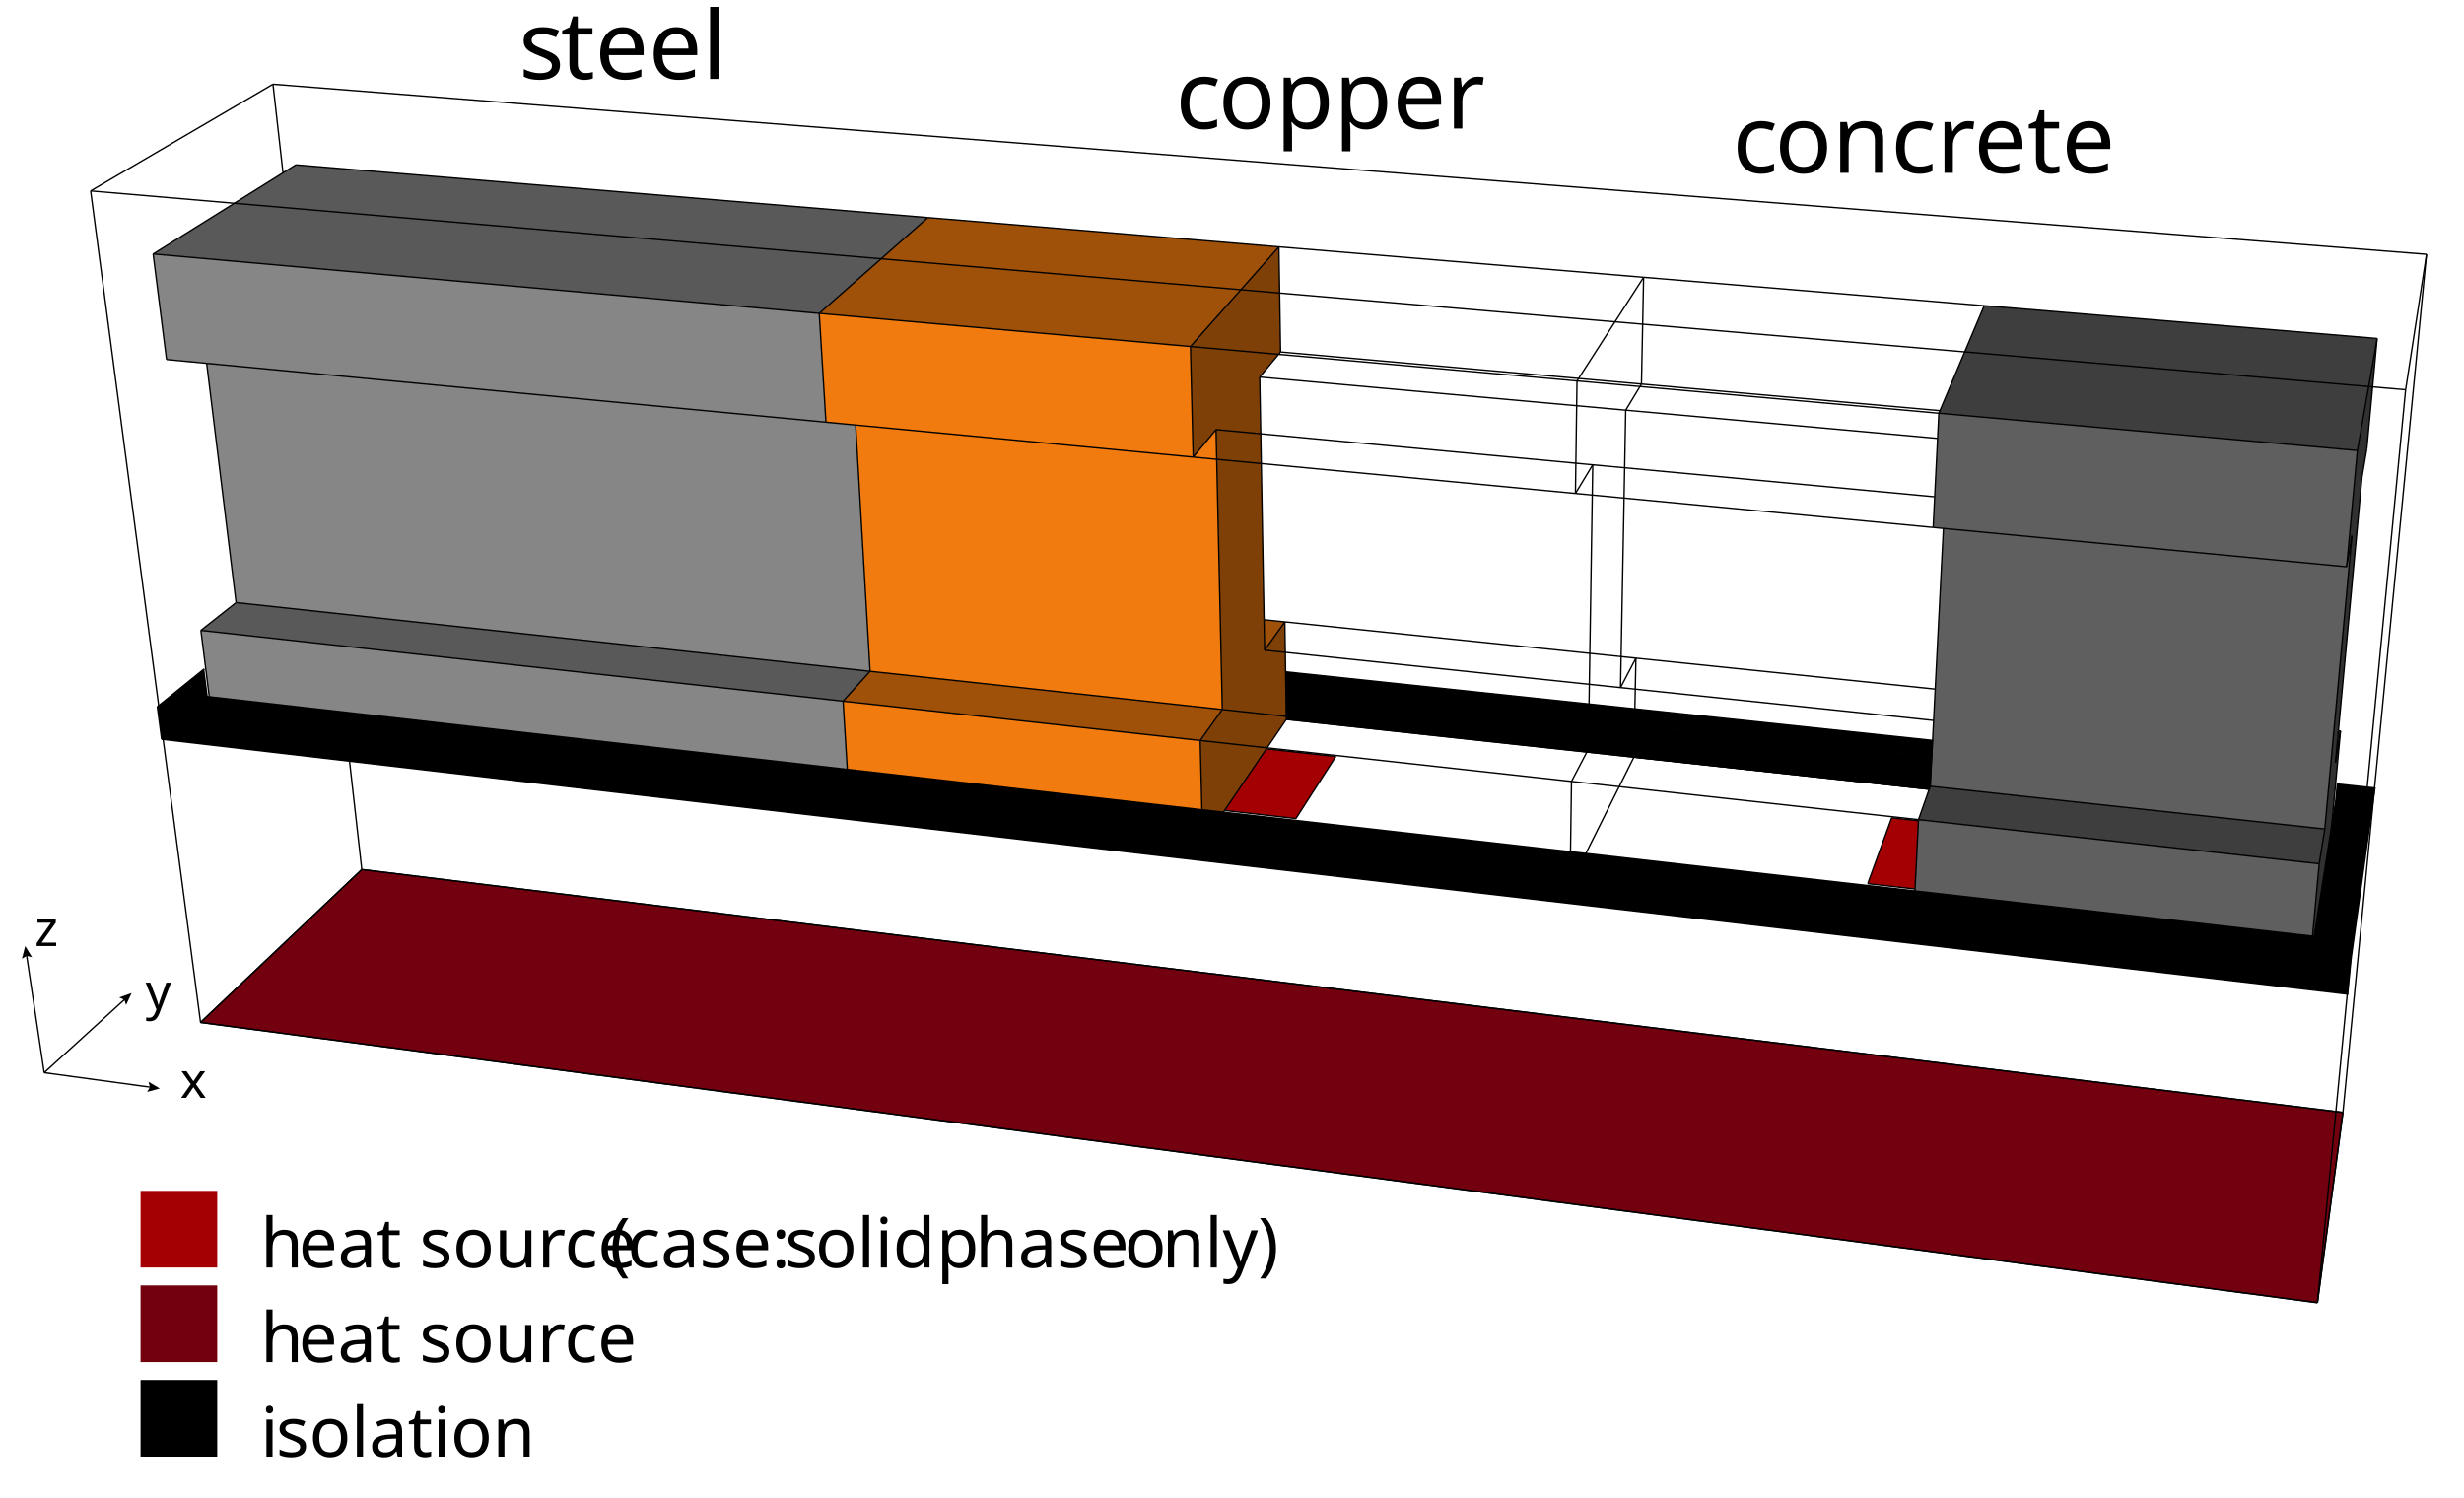
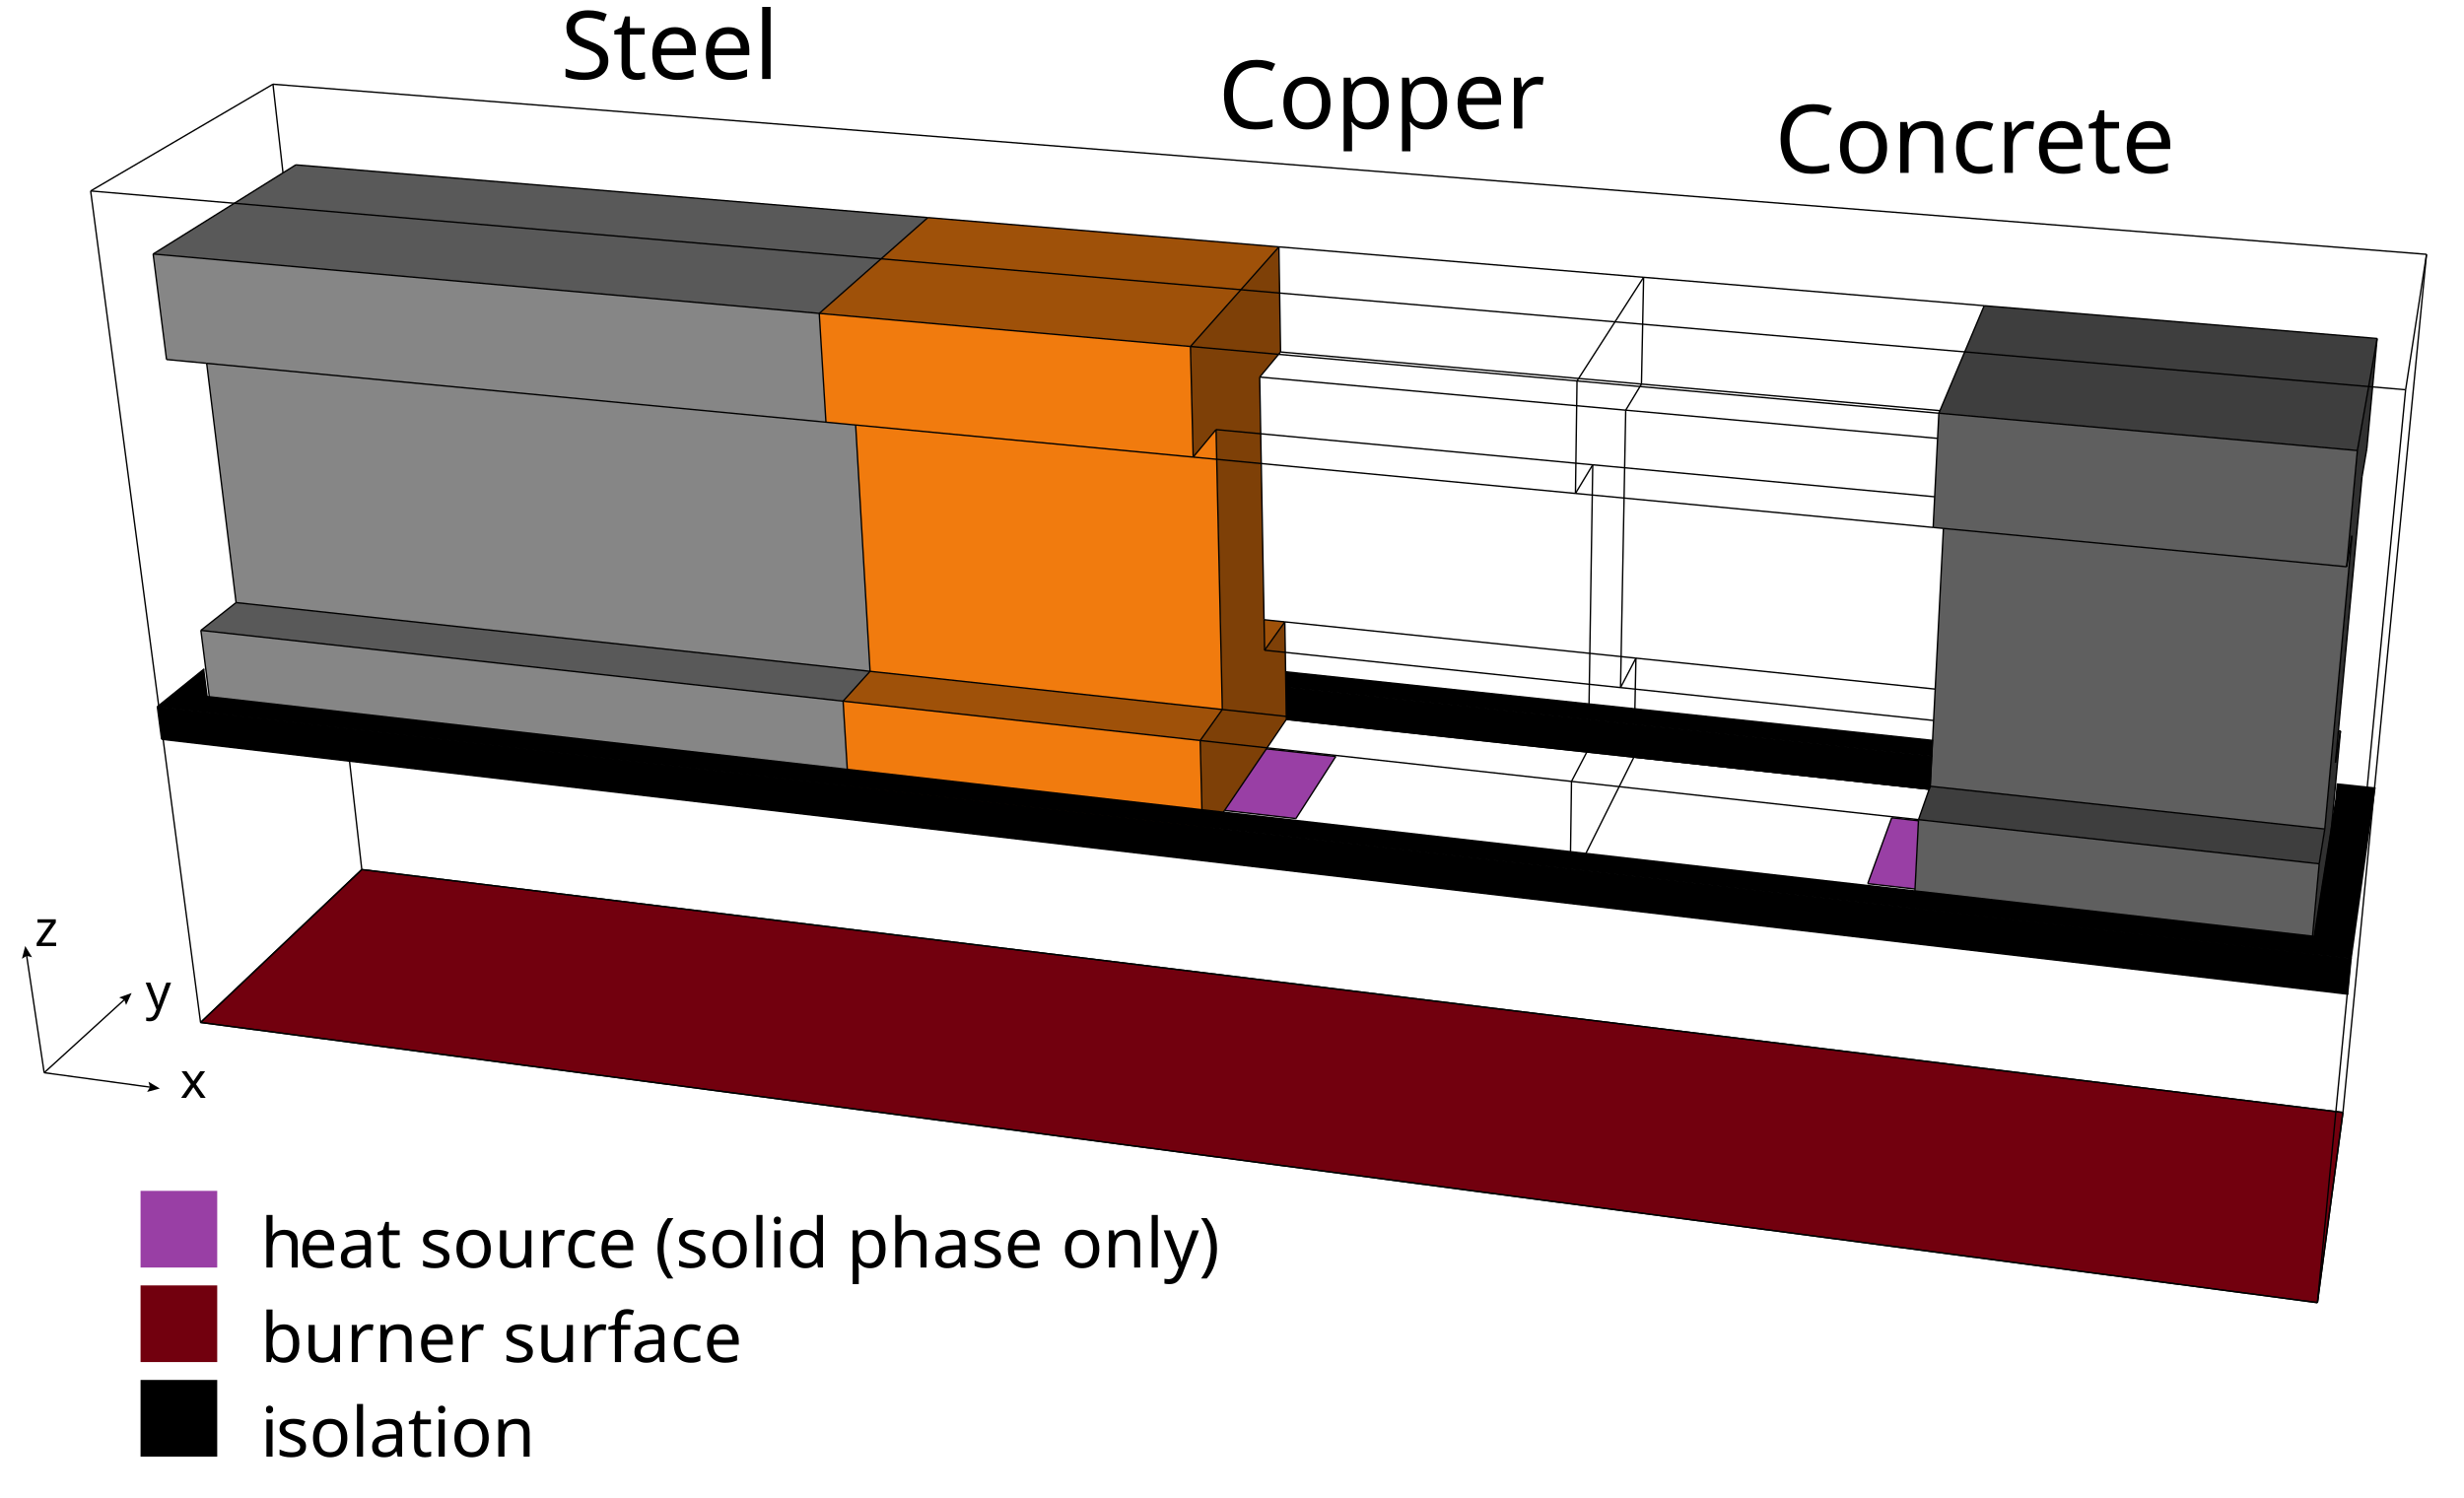
<svg xmlns="http://www.w3.org/2000/svg" width="100%" height="100%" viewBox="0 0 890 541" version="1.1" xml:space="preserve" style="fill-rule:evenodd;clip-rule:evenodd;stroke-miterlimit:10;">
  <g id="Layer-1">
    <g transform="matrix(0.341927,-0.939726,-0.939726,-0.341927,690.918,320.616)">
-       <path d="M-4.234,15.794L21.075,15.794L23.379,6.347L-0.218,-0.925L-4.234,15.794Z" style="fill:rgb(164,0,4);fill-rule:nonzero;" />
+       <path d="M-4.234,15.794L21.075,15.794L23.379,6.347L-0.218,-0.925L-4.234,15.794Z" style="fill:rgb(153,63,165);fill-rule:nonzero;" />
    </g>
    <g transform="matrix(1,0,0,1,841.963,172.067)">
      <path d="M0,128.756L-7.826,178.55L-4.264,139.965L-2.248,127.397L7.56,21.47L5.646,32.66L9.522,-9.324L16.655,-49.794L12.941,-9.996L11.205,0.159L2.667,91.91L1.596,103.427L3.429,91.989L0,128.756Z" style="fill:rgb(49,49,49);fill-rule:nonzero;" />
    </g>
    <g transform="matrix(1,0,0,1,849.523,296.806)">
      <path d="M0,-103.269L-9.808,2.657L-152.319,-12.793L-147.559,-105.926L-1.914,-92.08L0,-103.269Z" style="fill:rgb(95,95,95);fill-rule:nonzero;" />
    </g>
    <g transform="matrix(1,0,0,1,837.7,334.667)">
      <path d="M0,-22.635L-3.563,15.95L-146.635,-0.597L-145.987,-13.529L-144.752,-38.191L-144.732,-38.585L0,-22.635Z" style="fill:rgb(95,95,95);fill-rule:nonzero;" />
    </g>
    <g transform="matrix(-0.173578,0.98482,0.98482,0.173578,779.827,217.02)">
      <path d="M-106.987,61.15L-65.893,61.15L-52.927,-90.063L-94.012,-80.677L-106.987,61.15Z" style="fill:rgb(62,62,62);fill-rule:nonzero;" />
    </g>
    <g transform="matrix(1,0,0,1,845.392,275.415)">
      <path d="M0,-11.359L-1.833,0.079L-0.762,-11.438L0,-11.359Z" style="fill:rgb(62,62,62);fill-rule:nonzero;" />
    </g>
    <g transform="matrix(-0.158383,0.987378,0.987378,0.158383,753.298,370.242)">
      <path d="M-83.572,74.117L-70.844,74.117L-63.669,-71.314L-76.256,-69.043L-83.572,74.117Z" style="fill:rgb(62,62,62);fill-rule:nonzero;" />
    </g>
    <g transform="matrix(1,0,0,1,851.486,191.247)">
      <path d="M0,-28.505L-3.877,13.479L-149.521,-0.368L-153.233,-0.721L-151.168,-41.984L0,-28.505Z" style="fill:rgb(95,95,95);fill-rule:nonzero;" />
    </g>
    <g transform="matrix(-0.749875,0.661579,0.661579,0.749875,95.4583,184.775)">
      <path d="M-249.977,78.948L-197.664,78.948L-31.439,-96.312L-91.378,-86.377L-249.977,78.948Z" style="fill:rgb(89,89,89);fill-rule:nonzero;" />
    </g>
    <g transform="matrix(0.749875,-0.661579,-0.661579,-0.749875,324.171,165.294)">
      <path d="M13.271,57.754L65.583,57.754L153.67,-34.069L105.902,-39.913L13.271,57.754Z" style="fill:rgb(159,81,9);fill-rule:nonzero;" />
    </g>
    <g transform="matrix(1,0,0,1,55.315,152.506)">
      <path d="M0,-60.752L240.598,-39.3L243.014,0L19.336,-21.266L4.833,-22.645L0,-60.752Z" style="fill:rgb(134,134,134);fill-rule:nonzero;" />
    </g>
    <g transform="matrix(1,0,0,1,85.2701,156.067)">
      <path d="M0,61.602L-10.619,-24.827L213.059,-3.562L223.791,-2.542L228.998,86.429L0,61.602Z" style="fill:rgb(134,134,134);fill-rule:nonzero;" />
    </g>
    <g transform="matrix(1,0,0,1,464.082,168.931)">
      <path d="M0,55.703L0.556,90.925L-6.669,101.576L-21.766,123.827L-29.657,135.457L-30.57,98.557L-22.583,87.36L-24.846,-13.749L-33.104,-3.814L-34.092,-43.77L-2.138,-79.754L-1.539,-41.791L-9.075,-32.725L-7.505,54.927L-7.307,65.947L0,55.703Z" style="fill:rgb(126,64,7);fill-rule:nonzero;" />
    </g>
    <g transform="matrix(1,0,0,1,456.577,234.878)">
      <path d="M0,-11.02L7.505,-10.244L0.198,0L0,-11.02Z" style="fill:rgb(159,81,9);fill-rule:nonzero;" />
    </g>
    <g transform="matrix(-0.993583,-0.113102,-0.113102,0.993583,458.18,269.944)">
-       <path d="M-12.75,24.461L13.183,24.461L0.699,0.645L-24.526,0.556L-12.75,24.461Z" style="fill:rgb(164,0,4);fill-rule:nonzero;" />
+       <path d="M-12.75,24.461L13.183,24.461L0.699,0.645L-24.526,0.556L-12.75,24.461Z" style="fill:rgb(153,63,165);fill-rule:nonzero;" />
    </g>
    <g transform="matrix(-0.1258,-0.992056,-0.992056,0.1258,208.179,369.839)">
      <path d="M122.434,116.666L158.062,116.666L103.518,-110.244L67.178,-107.889L122.434,116.666Z" style="fill:rgb(134,134,134);fill-rule:nonzero;" />
    </g>
    <g transform="matrix(0.784804,-0.619744,-0.619744,-0.784804,93.7535,304.279)">
      <path d="M30.818,73.229L47.018,73.229L211.35,-88.175L197.025,-90.595L30.818,73.229Z" style="fill:rgb(89,89,89);fill-rule:nonzero;" />
    </g>
    <g transform="matrix(1,0,0,1,429.99,153.161)">
      <path d="M0,-28.001L0.989,11.955L-120.929,0.364L-131.661,-0.656L-134.077,-39.956L0,-28.001Z" style="fill:rgb(241,123,14);fill-rule:nonzero;" />
    </g>
    <g transform="matrix(-0.0613713,-0.998115,-0.998115,0.0613713,384.095,340.766)">
      <path d="M55.793,74.051L92.211,74.051L70.108,-53.82L33.22,-52.468L55.793,74.051Z" style="fill:rgb(241,123,14);fill-rule:nonzero;" />
    </g>
    <g transform="matrix(1,0,0,1,314.268,167.319)">
      <path d="M0,75.177L-5.207,-13.794L116.711,-2.203L124.969,-12.138L127.232,88.971L0,75.177Z" style="fill:rgb(241,123,14);fill-rule:nonzero;" />
    </g>
    <g transform="matrix(0.670625,-0.741797,-0.741797,-0.670625,325.808,304.644)">
      <path d="M23.833,50.238L38.361,50.238L113.454,-53.393L99.791,-54.977L23.833,50.238Z" style="fill:rgb(159,81,9);fill-rule:nonzero;" />
    </g>
    <g transform="matrix(-0.132973,0.99112,0.99112,0.132973,398.48,774.55)">
      <path d="M-428.939,394.259L-359.609,394.259L-358.255,-377.026L-420.745,-326.647L-428.939,394.259Z" style="fill:rgb(114,0,14);fill-rule:nonzero;" />
    </g>
    <g transform="matrix(0.341927,-0.939726,-0.939726,-0.341927,688.65,315.435)">
      <path d="M-8.328,11.892L16.982,11.892" style="fill:none;fill-rule:nonzero;stroke:black;stroke-width:0.5px;" />
    </g>
    <g transform="matrix(0.993985,0.109517,0.109517,-0.993985,683.369,294.884)">
      <path d="M-0.029,-0.532L9.695,-0.533" style="fill:none;fill-rule:nonzero;stroke:black;stroke-width:0.5px;" />
    </g>
    <g transform="matrix(-0.749875,0.661579,0.661579,0.749875,312.267,121.854)">
      <path d="M-45.77,-17.304L6.542,-17.305" style="fill:none;fill-rule:nonzero;stroke:black;stroke-width:0.5px;" />
    </g>
    <g transform="matrix(0.996538,0.0831434,0.0831434,-0.996538,108.023,50.0912)">
      <path d="M-0.397,-9.524L228.702,-9.524" style="fill:none;fill-rule:nonzero;stroke:black;stroke-width:0.5px;" />
    </g>
    <g transform="matrix(0.847966,-0.530051,-0.530051,-0.847966,67.7666,102.96)">
      <path d="M-4.619,16.102L56.14,16.103" style="fill:none;fill-rule:nonzero;stroke:black;stroke-width:0.5px;" />
    </g>
    <g transform="matrix(-0.996049,-0.0888089,-0.0888089,0.996049,56.7426,81.1127)">
      <path d="M-241.075,10.726L0.477,10.726" style="fill:none;fill-rule:nonzero;stroke:black;stroke-width:0.5px;" />
    </g>
    <g transform="matrix(0.0921986,-0.995741,-0.995741,-0.0921986,896.905,256.266)">
      <path d="M-48.286,52.963L58.094,52.963" style="fill:none;fill-rule:nonzero;stroke:black;stroke-width:0.5px;" />
    </g>
    <g transform="matrix(-0.155262,0.987873,0.987873,0.155262,862.038,333.451)">
      <path d="M-29.116,-24.897L21.29,-24.897" style="fill:none;fill-rule:nonzero;stroke:black;stroke-width:0.5px;" />
    </g>
    <g transform="matrix(-0.121947,-0.992537,-0.992537,0.121947,122.205,163.915)">
      <path d="M-48.849,43.215L38.23,43.215" style="fill:none;fill-rule:nonzero;stroke:black;stroke-width:0.5px;" />
    </g>
    <g transform="matrix(-0.0157836,-0.999875,-0.999875,0.0157836,481.965,241.689)">
      <path d="M-17.891,17.611L17.335,17.611" style="fill:none;fill-rule:nonzero;stroke:black;stroke-width:0.5px;" />
    </g>
    <g transform="matrix(-0.0157766,-0.999876,-0.999876,0.0157766,481.218,107.56)">
      <path d="M-19.283,18.982L18.684,18.982" style="fill:none;fill-rule:nonzero;stroke:black;stroke-width:0.5px;" />
    </g>
    <g transform="matrix(0.994697,0.102849,0.102849,-0.994697,456.637,223.474)">
      <path d="M-0.02,-0.388L7.525,-0.388" style="fill:none;fill-rule:nonzero;stroke:black;stroke-width:0.5px;" />
    </g>
    <g transform="matrix(-0.132973,0.99112,0.99112,0.132973,875.105,445.34)">
      <path d="M-39.274,-34.357L30.055,-34.357" style="fill:none;fill-rule:nonzero;stroke:black;stroke-width:0.5px;" />
    </g>
    <g transform="matrix(-0.993583,-0.113102,-0.113102,0.993583,442.564,291.309)">
      <path d="M-25.849,1.466L0.083,1.466" style="fill:none;fill-rule:nonzero;stroke:black;stroke-width:0.5px;" />
    </g>
    <g transform="matrix(0.0919504,-0.995764,-0.995764,-0.0919504,854.966,334.872)">
      <path d="M-17.593,19.293L21.156,19.293" style="fill:none;fill-rule:nonzero;stroke:black;stroke-width:0.5px;" />
    </g>
    <g transform="matrix(-0.1258,-0.992056,-0.992056,0.1258,92.0474,240.935)">
      <path d="M-20.055,17.673L15.573,17.673" style="fill:none;fill-rule:nonzero;stroke:black;stroke-width:0.5px;" />
    </g>
    <g transform="matrix(0.784804,-0.619744,-0.619744,-0.784804,77.0354,230.569)">
      <path d="M-1.743,5.02L14.457,5.02" style="fill:none;fill-rule:nonzero;stroke:black;stroke-width:0.5px;" />
    </g>
    <g transform="matrix(-0.0247446,-0.999694,-0.999694,0.0247446,450.444,144.15)">
      <path d="M-20.479,19.978L19.49,19.978" style="fill:none;fill-rule:nonzero;stroke:black;stroke-width:0.5px;" />
    </g>
    <g transform="matrix(-0.56143,0.827524,0.827524,0.56143,440.968,305.103)">
      <path d="M-10.973,-5.816L3.082,-5.815" style="fill:none;fill-rule:nonzero;stroke:black;stroke-width:0.5px;" />
    </g>
    <g transform="matrix(-0.540539,0.841319,0.841319,0.540539,480.822,296.599)">
      <path d="M-20.526,-11.21L6.122,-11.21" style="fill:none;fill-rule:nonzero;stroke:black;stroke-width:0.5px;" />
    </g>
    <g transform="matrix(-0.0613713,-0.998115,-0.998115,0.0613713,323.714,269.217)">
      <path d="M-19.326,18.174L17.091,18.174" style="fill:none;fill-rule:nonzero;stroke:black;stroke-width:0.5px;" />
    </g>
    <g transform="matrix(-0.993379,-0.114887,-0.114887,0.993379,79.3246,249.946)">
      <path d="M-230.488,13.284L0.766,13.284" style="fill:none;fill-rule:nonzero;stroke:black;stroke-width:0.5px;" />
    </g>
    <g transform="matrix(-0.0613853,-0.998114,-0.998114,0.0613853,316.659,130.443)">
      <path d="M-20.896,19.65L18.479,19.65" style="fill:none;fill-rule:nonzero;stroke:black;stroke-width:0.5px;" />
    </g>
    <g transform="matrix(-0.0584247,-0.998292,-0.998292,0.0584247,355.922,192.813)">
      <path d="M-47.165,44.486L41.958,44.486" style="fill:none;fill-rule:nonzero;stroke:black;stroke-width:0.5px;" />
    </g>
    <g transform="matrix(-0.670625,0.741797,0.741797,0.670625,310.126,255.112)">
      <path d="M-12.136,-5.388L2.393,-5.388" style="fill:none;fill-rule:nonzero;stroke:black;stroke-width:0.5px;" />
    </g>
    <g transform="matrix(-0.993982,-0.109541,-0.109541,0.993982,74.6541,215.082)">
      <path d="M-232.671,12.782L0.702,12.782" style="fill:none;fill-rule:nonzero;stroke:black;stroke-width:0.5px;" />
    </g>
    <g transform="matrix(-0.580715,0.814107,0.814107,0.580715,439.745,268.391)">
      <path d="M-10.87,-5.598L2.883,-5.598" style="fill:none;fill-rule:nonzero;stroke:black;stroke-width:0.5px;" />
    </g>
    <g transform="matrix(-0.024735,-0.999694,-0.999694,0.024735,452.402,285.025)">
      <path d="M-18.912,18.45L17.999,18.45" style="fill:none;fill-rule:nonzero;stroke:black;stroke-width:0.5px;" />
    </g>
    <g transform="matrix(-0.639217,0.769026,0.769026,0.639217,436.288,166.5)">
      <path d="M-10.588,-4.968L2.33,-4.968" style="fill:none;fill-rule:nonzero;stroke:black;stroke-width:0.5px;" />
    </g>
    <g transform="matrix(-0.56146,0.827504,0.827504,0.56146,463.403,271.16)">
      <path d="M-10.048,-5.325L2.822,-5.325" style="fill:none;fill-rule:nonzero;stroke:black;stroke-width:0.5px;" />
    </g>
    <g transform="matrix(-0.663995,0.747737,0.747737,0.663995,448.812,131.062)">
      <path d="M-40.039,-17.992L8.085,-17.992" style="fill:none;fill-rule:nonzero;stroke:black;stroke-width:0.5px;" />
    </g>
    <g transform="matrix(-0.639233,0.769013,0.769013,0.639233,459.852,137.468)">
      <path d="M-9.663,-4.533L2.127,-4.533" style="fill:none;fill-rule:nonzero;stroke:black;stroke-width:0.5px;" />
    </g>
    <g transform="matrix(0.725577,-0.688141,-0.688141,-0.725577,99.437,381.802)">
      <path d="M-11.014,27.618L69.255,27.618" style="fill:none;fill-rule:nonzero;stroke:black;stroke-width:0.5px;" />
    </g>
    <g transform="matrix(-0.0223762,-0.99975,-0.99975,0.0223762,490.885,203.473)">
      <path d="M-51.699,50.554L49.436,50.554" style="fill:none;fill-rule:nonzero;stroke:black;stroke-width:0.5px;" />
    </g>
    <g transform="matrix(-0.561453,0.827508,0.827508,0.561453,454.833,294.125)">
      <path d="M-20.993,-11.126L5.896,-11.126" style="fill:none;fill-rule:nonzero;stroke:black;stroke-width:0.5px;" />
    </g>
    <g transform="matrix(0.0929175,-0.995674,-0.995674,-0.0929175,876.402,145.869)">
      <path d="M-18.128,19.899L21.842,19.899" style="fill:none;fill-rule:nonzero;stroke:black;stroke-width:0.5px;" />
    </g>
    <g transform="matrix(-0.580704,0.814115,0.814115,0.580704,462.477,235.704)">
      <path d="M-9.945,-5.122L2.638,-5.122" style="fill:none;fill-rule:nonzero;stroke:black;stroke-width:0.5px;" />
    </g>
    <g transform="matrix(-0.125819,-0.992053,-0.992053,0.125819,76.3291,106.013)">
      <path d="M-21.623,19.054L16.79,19.054" style="fill:none;fill-rule:nonzero;stroke:black;stroke-width:0.5px;" />
    </g>
    <g transform="matrix(0.09286,-0.995679,-0.995679,-0.09286,861.823,285.853)">
      <path d="M-16.749,18.384L20.178,18.384" style="fill:none;fill-rule:nonzero;stroke:black;stroke-width:0.5px;" />
    </g>
    <g transform="matrix(0.993378,0.114895,0.114895,-0.993378,308.031,282.337)">
      <path d="M-0.426,-7.383L128.092,-7.383" style="fill:none;fill-rule:nonzero;stroke:black;stroke-width:0.5px;" />
    </g>
    <g transform="matrix(0.992567,0.1217,0.1217,-0.992567,138.68,270.888)">
      <path d="M-2.679,-43.87L718.273,-43.87" style="fill:none;fill-rule:nonzero;stroke:black;stroke-width:0.5px;" />
    </g>
    <g transform="matrix(-0.991352,-0.131233,-0.131233,0.991352,82.3882,319.608)">
      <path d="M-767.952,50.609L3.335,50.609" style="fill:none;fill-rule:nonzero;stroke:black;stroke-width:0.5px;" />
    </g>
    <g transform="matrix(0.993974,0.109613,0.109613,-0.993974,457.64,269.14)">
      <path d="M-0.076,-1.382L25.149,-1.383" style="fill:none;fill-rule:nonzero;stroke:black;stroke-width:0.5px;" />
    </g>
    <g transform="matrix(-0.994174,-0.107784,-0.107784,0.994174,87.2747,205.401)">
      <path d="M-229.669,12.414L0.671,12.413" style="fill:none;fill-rule:nonzero;stroke:black;stroke-width:0.5px;" />
    </g>
    <g transform="matrix(-0.173578,0.98482,0.98482,0.173578,874.361,149.532)">
      <path d="M-24.113,-20.235L16.98,-20.235" style="fill:none;fill-rule:nonzero;stroke:black;stroke-width:0.5px;" />
    </g>
    <g transform="matrix(0.993983,0.109534,0.109534,-0.993983,305.692,246.252)">
      <path d="M-0.39,-7.107L129.377,-7.107" style="fill:none;fill-rule:nonzero;stroke:black;stroke-width:0.5px;" />
    </g>
    <g transform="matrix(0.994174,0.107785,0.107785,-0.994174,315.382,235.68)">
      <path d="M-0.373,-6.897L127.605,-6.897" style="fill:none;fill-rule:nonzero;stroke:black;stroke-width:0.5px;" />
    </g>
    <g transform="matrix(0.996048,0.0888128,0.0888128,-0.996048,296.708,107.276)">
      <path d="M-0.266,-5.978L134.343,-5.978" style="fill:none;fill-rule:nonzero;stroke:black;stroke-width:0.5px;" />
    </g>
    <g transform="matrix(0.996537,0.0831469,0.0831469,-0.996537,335.8,73.3436)">
      <path d="M-0.22,-5.29L127.024,-5.29" style="fill:none;fill-rule:nonzero;stroke:black;stroke-width:0.5px;" />
    </g>
    <g transform="matrix(-0.158236,0.987401,0.987401,0.158236,849.978,271.585)">
      <path d="M-6.708,-5.719L4.875,-5.719" style="fill:none;fill-rule:nonzero;stroke:black;stroke-width:0.5px;" />
    </g>
    <g transform="matrix(-0.158383,0.987378,0.987378,0.158383,844.753,307.738)">
      <path d="M-7.372,-6.284L5.356,-6.284" style="fill:none;fill-rule:nonzero;stroke:black;stroke-width:0.5px;" />
    </g>
    <g transform="matrix(-0.0919535,0.995763,0.995763,0.0919535,870.272,187.595)">
      <path d="M-23.02,-20.992L19.143,-20.992" style="fill:none;fill-rule:nonzero;stroke:black;stroke-width:0.5px;" />
    </g>
    <g transform="matrix(0.168612,-0.985683,-0.985683,-0.168612,853.919,201.018)">
      <path d="M-4.719,5.595L6.633,5.595" style="fill:none;fill-rule:nonzero;stroke:black;stroke-width:0.5px;" />
    </g>
    <g transform="matrix(0.168506,-0.985701,-0.985701,-0.168506,858.895,168.859)">
      <path d="M-4.283,5.078L6.019,5.078" style="fill:none;fill-rule:nonzero;stroke:black;stroke-width:0.5px;" />
    </g>
    <g transform="matrix(-0.388546,0.921429,0.921429,0.388546,723.215,144.936)">
      <path d="M-29.26,-19.417L12.885,-19.417" style="fill:none;fill-rule:nonzero;stroke:black;stroke-width:0.5px;" />
    </g>
    <g transform="matrix(-0.0499823,0.99875,0.99875,0.0499823,719.84,171.958)">
      <path d="M-21.69,-20.632L19.625,-20.632" style="fill:none;fill-rule:nonzero;stroke:black;stroke-width:0.5px;" />
    </g>
    <g transform="matrix(0.0510538,-0.998696,-0.998696,-0.0510538,745.968,242.201)">
      <path d="M-44.247,46.567L49.008,46.567" style="fill:none;fill-rule:nonzero;stroke:black;stroke-width:0.5px;" />
    </g>
    <g transform="matrix(-0.3312,0.943561,0.943561,0.3312,700.078,294.044)">
      <path d="M-8.513,-6.034L4.277,-6.034" style="fill:none;fill-rule:nonzero;stroke:black;stroke-width:0.5px;" />
    </g>
    <g transform="matrix(-0.993595,-0.112997,-0.112997,0.993595,674.792,318.236)">
      <path d="M-17.14,0.971L0.055,0.972" style="fill:none;fill-rule:nonzero;stroke:black;stroke-width:0.5px;" />
    </g>
    <g transform="matrix(0.996538,0.0831419,0.0831419,-0.996538,717.431,104.551)">
      <path d="M-0.247,-5.92L142.173,-5.92" style="fill:none;fill-rule:nonzero;stroke:black;stroke-width:0.5px;" />
    </g>
    <g transform="matrix(0.993982,0.109541,0.109541,-0.993982,694.276,288.202)">
      <path d="M-0.438,-7.975L145.17,-7.975" style="fill:none;fill-rule:nonzero;stroke:black;stroke-width:0.5px;" />
    </g>
    <g transform="matrix(0.993378,0.114889,0.114889,-0.993378,692.489,325.906)">
      <path d="M-0.477,-8.274L143.549,-8.274" style="fill:none;fill-rule:nonzero;stroke:black;stroke-width:0.5px;" />
    </g>
    <g transform="matrix(0.996048,0.0888133,0.0888133,-0.996048,701.215,142.578)">
      <path d="M-0.3,-6.74L151.468,-6.739" style="fill:none;fill-rule:nonzero;stroke:black;stroke-width:0.5px;" />
    </g>
    <g transform="matrix(0.994669,0.103122,0.103122,-0.994669,844.637,263.938)">
      <path d="M-0.002,-0.04L0.764,-0.04" style="fill:none;fill-rule:nonzero;stroke:black;stroke-width:0.5px;" />
    </g>
    <g transform="matrix(0.994175,0.10778,0.10778,-0.994175,698.451,276.378)">
      <path d="M-0.418,-7.725L142.93,-7.725" style="fill:none;fill-rule:nonzero;stroke:black;stroke-width:0.5px;" />
    </g>
    <g transform="matrix(-0.995511,-0.0946474,-0.0946474,0.995511,76.1596,120.702)">
      <path d="M-224.182,10.633L0.504,10.633" style="fill:none;fill-rule:nonzero;stroke:black;stroke-width:0.5px;" />
    </g>
    <g transform="matrix(-0.995511,-0.0946504,-0.0946504,0.995511,60.2453,129.178)">
      <path d="M-14.537,0.689L0.033,0.69" style="fill:none;fill-rule:nonzero;stroke:black;stroke-width:0.5px;" />
    </g>
    <g transform="matrix(-0.0179644,-0.999839,-0.999839,0.0179644,462.183,229.169)">
      <path d="M-5.61,5.51L5.412,5.51" style="fill:none;fill-rule:nonzero;stroke:black;stroke-width:0.5px;" />
    </g>
    <g transform="matrix(-0.0179089,-0.99984,-0.99984,0.0179089,499.597,178.462)">
      <path d="M-44.618,43.826L43.048,43.826" style="fill:none;fill-rule:nonzero;stroke:black;stroke-width:0.5px;" />
    </g>
    <g transform="matrix(0.0925935,-0.995704,-0.995704,-0.0925935,849.779,270.801)">
      <path d="M-5.248,5.759L6.319,5.759" style="fill:none;fill-rule:nonzero;stroke:black;stroke-width:0.5px;" />
    </g>
    <g transform="matrix(0.0926559,-0.995698,-0.995698,-0.0926559,894.182,226.603)">
      <path d="M-41.805,45.876L50.343,45.876" style="fill:none;fill-rule:nonzero;stroke:black;stroke-width:0.5px;" />
    </g>
    <g transform="matrix(0.995513,0.0946252,0.0946252,-0.995513,298.402,152)">
      <path d="M-0.024,-0.51L10.755,-0.51" style="fill:none;fill-rule:nonzero;stroke:black;stroke-width:0.5px;" />
    </g>
    <g transform="matrix(0.995511,0.0946453,0.0946453,-0.995511,309.883,147.782)">
      <path d="M-0.275,-5.795L122.193,-5.796" style="fill:none;fill-rule:nonzero;stroke:black;stroke-width:0.5px;" />
    </g>
    <g transform="matrix(0.0499684,-0.998751,-0.998751,-0.0499684,697.83,328.25)">
      <path d="M-6.151,6.466L6.798,6.466" style="fill:none;fill-rule:nonzero;stroke:black;stroke-width:0.5px;" />
    </g>
    <g transform="matrix(0.995509,0.0946699,0.0946699,-0.995509,698.278,190.352)">
      <path d="M-0.008,-0.177L3.72,-0.177" style="fill:none;fill-rule:nonzero;stroke:black;stroke-width:0.5px;" />
    </g>
    <g transform="matrix(0.995511,0.0946468,0.0946468,-0.995511,702.947,184.018)">
      <path d="M-0.328,-6.923L145.973,-6.924" style="fill:none;fill-rule:nonzero;stroke:black;stroke-width:0.5px;" />
    </g>
    <g transform="matrix(0.0500144,-0.998748,-0.998748,-0.0500144,704.615,310.04)">
      <path d="M-11.729,12.331L12.964,12.331" style="fill:none;fill-rule:nonzero;stroke:black;stroke-width:0.5px;" />
    </g>
    <g transform="matrix(0.0505681,-0.998721,-0.998721,-0.0505681,693.155,296.298)">
      <path d="M-0.188,0.198L0.208,0.198" style="fill:none;fill-rule:nonzero;stroke:black;stroke-width:0.5px;" />
    </g>
    <g transform="matrix(-0.739216,0.673469,0.673469,0.739216,28.7989,393.896)">
      <path d="M-34.561,-13.383L5.182,-13.383" style="fill:none;fill-rule:nonzero;stroke:black;stroke-width:0.5px;" />
    </g>
    <g transform="matrix(0.908931,0.416946,0.416946,-0.908931,43.493,359.42)">
      <path d="M-0.035,-0.989L1.977,-0.989L3.373,-2.437L3.386,2.328L-0.035,-0.989Z" style="fill-rule:nonzero;" />
    </g>
    <g transform="matrix(0.990822,0.135176,0.135176,-0.990822,16.4908,384.893)">
      <path d="M-0.18,-2.648L38.999,-2.648" style="fill:none;fill-rule:nonzero;stroke:black;stroke-width:0.5px;" />
    </g>
    <g transform="matrix(0.512008,-0.858981,-0.858981,-0.512008,55.8298,395.513)">
      <path d="M-0.454,2.87L1.558,2.87L2.954,4.32L2.967,-0.445L-0.454,2.87Z" style="fill-rule:nonzero;" />
    </g>
    <g transform="matrix(-0.147993,-0.988988,-0.988988,0.147993,33.4494,359.748)">
      <path d="M-24.85,21.408L18.443,21.408" style="fill:none;fill-rule:nonzero;stroke:black;stroke-width:0.5px;" />
    </g>
    <g transform="matrix(-0.968122,-0.250479,-0.250479,0.968122,8.42334,341.871)">
      <path d="M-4.044,3.002L-2.032,3.002L-0.636,4.451L-0.625,-0.313L-4.044,3.002Z" style="fill-rule:nonzero;" />
    </g>
    <g transform="matrix(0.995659,0.0930796,0.0930796,-0.995659,440.124,148.877)">
      <path d="M-0.297,-6.36L136.361,-6.36" style="fill:none;fill-rule:nonzero;stroke:black;stroke-width:0.5px;" />
    </g>
    <g transform="matrix(0.994174,0.107786,0.107786,-0.994174,442.657,249.207)">
      <path d="M-0.387,-7.167L132.598,-7.167" style="fill:none;fill-rule:nonzero;stroke:black;stroke-width:0.5px;" />
    </g>
    <g transform="matrix(0.996537,0.0831467,0.0831467,-0.996537,594.316,95.0708)">
      <path d="M-0.214,-5.132L123.231,-5.132" style="fill:none;fill-rule:nonzero;stroke:black;stroke-width:0.5px;" />
    </g>
    <g transform="matrix(0.993378,0.114892,0.114892,-0.993378,435.746,296.817)">
      <path d="M-0.442,-7.673L133.126,-7.673" style="fill:none;fill-rule:nonzero;stroke:black;stroke-width:0.5px;" />
    </g>
    <g transform="matrix(0.994158,0.107935,0.107935,-0.994158,591.11,267.763)">
      <path d="M-0.313,-5.79L106.973,-5.79" style="fill:none;fill-rule:nonzero;stroke:black;stroke-width:0.5px;" />
    </g>
    <g transform="matrix(0.996537,0.0831456,0.0831456,-0.996537,462.629,83.7192)">
      <path d="M-0.229,-5.496L131.961,-5.496" style="fill:none;fill-rule:nonzero;stroke:black;stroke-width:0.5px;" />
    </g>
    <g transform="matrix(0.993982,0.109539,0.109539,-0.993982,568.759,275.445)">
      <path d="M-0.379,-6.906L125.721,-6.907" style="fill:none;fill-rule:nonzero;stroke:black;stroke-width:0.5px;" />
    </g>
    <g transform="matrix(-0.516697,0.856168,0.856168,0.516697,574.994,178.417)">
      <path d="M-9.161,-5.172L2.919,-5.172" style="fill:none;fill-rule:nonzero;stroke:black;stroke-width:0.5px;" />
    </g>
    <g transform="matrix(-0.446285,0.894891,0.894891,0.446285,594.188,317.249)">
      <path d="M-37.372,-23.124L14.308,-23.124" style="fill:none;fill-rule:nonzero;stroke:black;stroke-width:0.5px;" />
    </g>
    <g transform="matrix(0.994157,0.107941,0.107941,-0.994157,465.741,253.12)">
      <path d="M-0.369,-6.815L125.904,-6.815" style="fill:none;fill-rule:nonzero;stroke:black;stroke-width:0.5px;" />
    </g>
    <g transform="matrix(-0.46321,0.886249,0.886249,0.46321,591.542,247.987)">
      <path d="M-8.778,-5.317L3.22,-5.317" style="fill:none;fill-rule:nonzero;stroke:black;stroke-width:0.5px;" />
    </g>
    <g transform="matrix(0.993982,0.109542,0.109542,-0.993982,434.725,260.187)">
      <path d="M-0.406,-7.39L134.519,-7.39" style="fill:none;fill-rule:nonzero;stroke:black;stroke-width:0.5px;" />
    </g>
    <g transform="matrix(-0.516792,0.856111,0.856111,0.516792,592.617,148.324)">
      <path d="M-8.346,-4.711L2.659,-4.711" style="fill:none;fill-rule:nonzero;stroke:black;stroke-width:0.5px;" />
    </g>
    <g transform="matrix(-0.540575,0.841296,0.841296,0.540575,590.894,139.13)">
      <path d="M-34.283,-18.722L10.224,-18.722" style="fill:none;fill-rule:nonzero;stroke:black;stroke-width:0.5px;" />
    </g>
    <g transform="matrix(0.993378,0.114888,0.114888,-0.993378,568.343,312.661)">
      <path d="M-0.413,-7.168L124.369,-7.168" style="fill:none;fill-rule:nonzero;stroke:black;stroke-width:0.5px;" />
    </g>
    <g transform="matrix(0.0186771,-0.999826,-0.999826,-0.0186771,636.354,200.144)">
      <path d="M-49.179,50.106L51.051,50.106" style="fill:none;fill-rule:nonzero;stroke:black;stroke-width:0.5px;" />
    </g>
    <g transform="matrix(0.996061,0.0886685,0.0886685,-0.996061,463.314,121.384)">
      <path d="M-0.258,-5.802L130.612,-5.802" style="fill:none;fill-rule:nonzero;stroke:black;stroke-width:0.5px;" />
    </g>
    <g transform="matrix(-0.463156,0.886277,0.886277,0.463156,574.419,281.839)">
      <path d="M-9.612,-5.822L3.527,-5.822" style="fill:none;fill-rule:nonzero;stroke:black;stroke-width:0.5px;" />
    </g>
    <g transform="matrix(0.994531,0.10444,0.10444,-0.994531,457.832,228.201)">
      <path d="M-0.353,-6.751L128.916,-6.751" style="fill:none;fill-rule:nonzero;stroke:black;stroke-width:0.5px;" />
    </g>
    <g transform="matrix(0.996048,0.0888137,0.0888137,-0.996048,570.394,131.829)">
      <path d="M-0.259,-5.827L130.959,-5.827" style="fill:none;fill-rule:nonzero;stroke:black;stroke-width:0.5px;" />
    </g>
    <g transform="matrix(0.0201893,-0.999796,-0.999796,-0.0201893,612.563,120.235)">
      <path d="M-18.903,19.289L19.682,19.289" style="fill:none;fill-rule:nonzero;stroke:black;stroke-width:0.5px;" />
    </g>
    <g transform="matrix(0.995659,0.0930787,0.0930787,-0.995659,576.106,162.178)">
      <path d="M-0.269,-5.773L123.776,-5.773" style="fill:none;fill-rule:nonzero;stroke:black;stroke-width:0.5px;" />
    </g>
    <g transform="matrix(0.994698,0.102839,0.102839,-0.994698,465.093,218.148)">
      <path d="M-0.338,-6.555L127.152,-6.555" style="fill:none;fill-rule:nonzero;stroke:black;stroke-width:0.5px;" />
    </g>
    <g transform="matrix(-0.992567,-0.1217,-0.1217,0.992567,138.681,270.888)">
      <path d="M-718.273,43.87L2.679,43.87" style="fill:none;fill-rule:nonzero;stroke:black;stroke-width:0.5px;" />
    </g>
    <g transform="matrix(-0.131015,-0.99138,-0.99138,0.131015,198.882,179.805)">
      <path d="M-171.337,150.184L131.642,150.184" style="fill:none;fill-rule:nonzero;stroke:black;stroke-width:0.5px;" />
    </g>
    <g transform="matrix(-0.112397,-0.993663,-0.993663,0.112397,150.399,286.278)">
      <path d="M-25.435,22.72L20.295,22.72" style="fill:none;fill-rule:nonzero;stroke:black;stroke-width:0.5px;" />
    </g>
    <g transform="matrix(-0.112383,-0.993665,-0.993665,0.112383,116.11,42.8303)">
      <path d="M-17.921,16.008L14.3,16.008" style="fill:none;fill-rule:nonzero;stroke:black;stroke-width:0.5px;" />
    </g>
    <g transform="matrix(0.0961599,-0.995366,-0.995366,-0.0961599,1015.57,337.387)">
      <path d="M-149.722,164.884L181.58,164.884" style="fill:none;fill-rule:nonzero;stroke:black;stroke-width:0.5px;" />
    </g>
    <g transform="matrix(-0.725577,0.688141,0.688141,0.725577,99.4371,381.802)">
      <path d="M-69.255,-27.618L11.014,-27.618" style="fill:none;fill-rule:nonzero;stroke:black;stroke-width:0.5px;" />
    </g>
    <g transform="matrix(0.991352,0.131233,0.131233,-0.991352,82.3885,319.608)">
      <path d="M-3.335,-50.609L767.952,-50.609" style="fill:none;fill-rule:nonzero;stroke:black;stroke-width:0.5px;" />
    </g>
    <g transform="matrix(0.132973,-0.99112,-0.99112,-0.132973,875.106,445.34)">
      <path d="M-30.055,34.357L39.274,34.357" style="fill:none;fill-rule:nonzero;stroke:black;stroke-width:0.5px;" />
    </g>
    <g transform="matrix(0.0969204,-0.995292,-0.995292,-0.0969204,1014.16,276.901)">
      <path d="M-140.628,154.987L170.813,154.987" style="fill:none;fill-rule:nonzero;stroke:black;stroke-width:0.5px;" />
    </g>
    <g transform="matrix(0.152423,-0.988315,-0.988315,-0.152423,896.288,123.789)">
      <path d="M-20.978,24.461L28.523,24.461" style="fill:none;fill-rule:nonzero;stroke:black;stroke-width:0.5px;" />
    </g>
    <g transform="matrix(0.996332,0.0855754,0.0855754,-0.996332,37.3518,33.328)">
      <path d="M-1.539,-35.91L837.709,-35.91" style="fill:none;fill-rule:nonzero;stroke:black;stroke-width:0.5px;" />
    </g>
    <g transform="matrix(-0.862974,0.505248,0.505248,0.862974,46.9961,82.9684)">
      <path d="M-71.079,-19.277L5.228,-19.277" style="fill:none;fill-rule:nonzero;stroke:black;stroke-width:0.5px;" />
    </g>
    <g transform="matrix(-0.996894,-0.0787542,-0.0787542,0.996894,102.223,-0.114737)">
      <path d="M-779.077,30.726L1.212,30.725" style="fill:none;fill-rule:nonzero;stroke:black;stroke-width:0.5px;" />
    </g>
    <g transform="matrix(0.995511,0.0946414,0.0946414,-0.995511,431.91,158.612)">
      <path d="M-0.311,-6.563L138.391,-6.563" style="fill:none;fill-rule:nonzero;stroke:black;stroke-width:0.5px;" />
    </g>
    <g transform="matrix(0.996048,0.0888131,0.0888131,-0.996048,430.819,118.985)">
      <path d="M-0.277,-6.225L139.905,-6.225" style="fill:none;fill-rule:nonzero;stroke:black;stroke-width:0.5px;" />
    </g>
    <g transform="matrix(0.994698,0.102836,0.102836,-0.994698,591.757,232.216)">
      <path d="M-0.288,-5.588L108.39,-5.588" style="fill:none;fill-rule:nonzero;stroke:black;stroke-width:0.5px;" />
    </g>
    <g transform="matrix(0.994532,0.104431,0.104431,-0.994532,586.268,242.506)">
      <path d="M-0.311,-5.937L113.391,-5.937" style="fill:none;fill-rule:nonzero;stroke:black;stroke-width:0.5px;" />
    </g>
    <g transform="matrix(0.995933,0.0900965,0.0900965,-0.995933,587.899,143.112)">
      <path d="M-0.23,-5.095L112.882,-5.095" style="fill:none;fill-rule:nonzero;stroke:black;stroke-width:0.5px;" />
    </g>
    <g transform="matrix(0.994174,0.107787,0.107787,-0.994174,574.792,264.008)">
      <path d="M-0.362,-6.695L123.855,-6.695" style="fill:none;fill-rule:nonzero;stroke:black;stroke-width:0.5px;" />
    </g>
    <g transform="matrix(0.0154767,-0.99988,-0.99988,-0.0154767,625.849,220.853)">
      <path d="M-50.573,51.362L52.163,51.362" style="fill:none;fill-rule:nonzero;stroke:black;stroke-width:0.5px;" />
    </g>
    <g transform="matrix(0.995511,0.0946473,0.0946473,-0.995511,569.929,172.158)">
      <path d="M-0.291,-6.142L129.485,-6.142" style="fill:none;fill-rule:nonzero;stroke:black;stroke-width:0.5px;" />
    </g>
    <g transform="matrix(0.0137803,-0.999905,-0.999905,-0.0137803,589.649,158.487)">
      <path d="M-20.039,20.317L20.599,20.317" style="fill:none;fill-rule:nonzero;stroke:black;stroke-width:0.5px;" />
    </g>
    <g transform="matrix(0.0202247,-0.999795,-0.999795,-0.0202247,608.395,256.338)">
      <path d="M-17.513,17.871L18.236,17.871" style="fill:none;fill-rule:nonzero;stroke:black;stroke-width:0.5px;" />
    </g>
    <g transform="matrix(0.99606,0.0886763,0.0886763,-0.99606,593.535,133.983)">
      <path d="M-0.213,-4.799L108.023,-4.799" style="fill:none;fill-rule:nonzero;stroke:black;stroke-width:0.5px;" />
    </g>
    <g transform="matrix(0.0137979,-0.999905,-0.999905,-0.0137979,586.095,301.518)">
      <path d="M-18.476,18.733L18.993,18.733" style="fill:none;fill-rule:nonzero;stroke:black;stroke-width:0.5px;" />
    </g>
    <g transform="matrix(0.995933,0.090099,0.090099,-0.995933,455.815,130.275)">
      <path d="M-0.27,-5.98L132.473,-5.98" style="fill:none;fill-rule:nonzero;stroke:black;stroke-width:0.5px;" />
    </g>
-     <text x="65.088px" y="396.589px" style="font-family:'LucidaGrande', 'Lucida Grande', sans-serif;font-weight:500;font-size:18px;">x</text>
-     <text x="12.528px" y="341.725px" style="font-family:'LucidaGrande', 'Lucida Grande', sans-serif;font-weight:500;font-size:18px;">z</text>
-     <text x="52.596px" y="364.603px" style="font-family:'LucidaGrande', 'Lucida Grande', sans-serif;font-weight:500;font-size:18px;">y</text>
-     <text x="187.404px" y="28.534px" style="font-family:'LucidaGrande', 'Lucida Grande', sans-serif;font-weight:500;font-size:34.287px;">s<tspan x="202.525px 212.991px 229.736px 246.481px " y="28.534px 28.534px 28.534px 28.534px ">teel</tspan>
-     </text>
-     <text x="424.59px" y="46.429px" style="font-family:'LucidaGrande', 'Lucida Grande', sans-serif;font-weight:500;font-size:34.287px;">c<tspan x="440.01px 458.93px 478.368px 497.806px 514.766px " y="46.429px 46.429px 46.429px 46.429px 46.429px ">opper</tspan>
-     </text>
-     <text x="625.754px" y="62.441px" style="font-family:'LucidaGrande', 'Lucida Grande', sans-serif;font-weight:500;font-size:34.287px;">c<tspan x="641.051px 659.846px 678.859px 694.155px 705.919px 722.756px 733.314px " y="62.441px 62.441px 62.441px 62.441px 62.441px 62.441px 62.441px ">oncrete</tspan>
-     </text>
+     <g transform="matrix(1,0,0,1,65.088,396.589)">
+       <text x="0px" y="0px" style="font-family:'LucidaGrande', 'Lucida Grande', sans-serif;font-weight:500;font-size:18px;">x</text>
+     </g>
+     <g transform="matrix(1,0,0,1,12.528,341.725)">
+       <text x="0px" y="0px" style="font-family:'LucidaGrande', 'Lucida Grande', sans-serif;font-weight:500;font-size:18px;">z</text>
+     </g>
+     <g transform="matrix(1,0,0,1,52.596,364.603)">
+       <text x="0px" y="0px" style="font-family:'LucidaGrande', 'Lucida Grande', sans-serif;font-weight:500;font-size:18px;">y</text>
+     </g>
+     <g transform="matrix(1,0,0,1,202.525,28.534)">
+       <text x="0px" y="0px" style="font-family:'LucidaGrande', 'Lucida Grande', sans-serif;font-weight:500;font-size:34.287px;">Steel</text>
+     </g>
+     <g transform="matrix(1,0,0,1,440.01,46.429)">
+       <text x="0px" y="0px" style="font-family:'LucidaGrande', 'Lucida Grande', sans-serif;font-weight:500;font-size:34.287px;">Copper</text>
+     </g>
+     <g transform="matrix(1,0,0,1,641.051,62.441)">
+       <text x="0px" y="0px" style="font-family:'LucidaGrande', 'Lucida Grande', sans-serif;font-weight:500;font-size:34.287px;">Concrete</text>
+     </g>
    <g>
-       <text x="94.112px" y="457.868px" style="font-family:'LucidaGrande', 'Lucida Grande', sans-serif;font-weight:500;font-size:25px;">h<tspan x="107.865px 120.03px 132.074px 139.662px 145.809px 156.791px 170.385px 184.137px 192.604px 203.647px " y="457.868px 457.868px 457.868px 457.868px 457.868px 457.868px 457.868px 457.868px 457.868px 457.868px ">eat source</tspan>
-       </text>
-       <text x="220.237px" y="457.868px" style="font-family:'LucidaGrande', 'Lucida Grande', sans-serif;font-weight:500;font-size:25px;">(<tspan x="226.605px 237.647px 249.691px 260.672px 272.838px " y="457.868px 457.868px 457.868px 457.868px 457.868px ">case:</tspan>
-       </text>
-       <text x="283.487px" y="457.868px" style="font-family:'LucidaGrande', 'Lucida Grande', sans-serif;font-weight:500;font-size:25px;">s<tspan x="294.469px 308.063px 313.527px 318.99px " y="457.868px 457.868px 457.868px 457.868px ">olid</tspan>
-       </text>
-       <text x="338.262px" y="457.868px" style="font-family:'LucidaGrande', 'Lucida Grande', sans-serif;font-weight:500;font-size:25px;">p<tspan x="352.235px 365.987px 378.031px 389.012px " y="457.868px 457.868px 457.868px 457.868px ">hase</tspan>
-       </text>
-       <text x="406.137px" y="457.868px" style="font-family:'LucidaGrande', 'Lucida Grande', sans-serif;font-weight:500;font-size:25px;">o<tspan x="419.731px 433.484px 438.948px 450.246px " y="457.868px 457.868px 457.868px 457.868px ">nly)</tspan>
-       </text>
-       <text x="94.112px" y="492.018px" style="font-family:'LucidaGrande', 'Lucida Grande', sans-serif;font-weight:500;font-size:25px;">h<tspan x="107.822px 119.944px 131.945px 139.49px 145.595px 156.533px 170.084px 183.793px 192.217px 203.217px " y="492.018px 492.018px 492.018px 492.018px 492.018px 492.018px 492.018px 492.018px 492.018px 492.018px ">eat source</tspan>
-       </text>
-       <text x="94.112px" y="526.168px" style="font-family:'LucidaGrande', 'Lucida Grande', sans-serif;font-weight:500;font-size:25px;">i<tspan x="99.699px 110.803px 124.52px 130.107px 142.273px 149.984px 155.571px 169.287px " y="526.168px 526.168px 526.168px 526.168px 526.168px 526.168px 526.168px 526.168px ">solation</tspan>
-       </text>
+       <g>
+         <g transform="matrix(1,0,0,1,94.112,457.868)">
+           <text x="0px" y="0px" style="font-family:'LucidaGrande', 'Lucida Grande', sans-serif;font-weight:500;font-size:25px;">h</text>
+         </g>
+         <g transform="matrix(1,0,0,1,107.865,457.868)">
+           <text x="0px" y="0px" style="font-family:'LucidaGrande', 'Lucida Grande', sans-serif;font-weight:500;font-size:25px;">eat source (solid phase only)</text>
+         </g>
+       </g>
+       <g transform="matrix(1,0,0,1,94.112,492.018)">
+         <text x="0px" y="0px" style="font-family:'LucidaGrande', 'Lucida Grande', sans-serif;font-weight:500;font-size:25px;">burner surface</text>
+       </g>
+       <g>
+         <g transform="matrix(1,0,0,1,94.112,526.168)">
+           <text x="0px" y="0px" style="font-family:'LucidaGrande', 'Lucida Grande', sans-serif;font-weight:500;font-size:25px;">i</text>
+         </g>
+         <g transform="matrix(1,0,0,1,99.699,526.168)">
+           <text x="0px" y="0px" style="font-family:'LucidaGrande', 'Lucida Grande', sans-serif;font-weight:500;font-size:25px;">solation</text>
+         </g>
+       </g>
    </g>
    <g transform="matrix(-1,0,0,1,129.23,416.328)">
      <rect x="50.769" y="47.998" width="27.692" height="27.693" style="fill:rgb(114,0,14);" />
    </g>
    <g transform="matrix(-1,0,0,1,129.23,348.026)">
-       <rect x="50.769" y="82.149" width="27.692" height="27.693" style="fill:rgb(164,0,4);" />
+       <rect x="50.769" y="82.149" width="27.692" height="27.693" style="fill:rgb(153,63,165);" />
    </g>
    <g transform="matrix(1,0,0,1,75.0323,336.501)">
      <path d="M0,-85.138L230.737,-58.867L358.99,-44.266L366.972,-43.358L616.865,-14.907L760.655,1.464L768.446,-47.791L768.985,-53.573L783.081,-52.077L774.431,9.771L-18.211,-81.216L-1.239,-94.909L0,-85.138Z" style="fill-rule:nonzero;" />
    </g>
    <g transform="matrix(1,0,0,1,464.573,273.441)">
      <path d="M0,-13.564L-0.184,-25.24L233.396,-0.281L232.838,10.622L232.468,11.676L0,-13.564Z" style="fill-rule:nonzero;" />
    </g>
    <g transform="matrix(0.994425,0.105449,0.105449,-0.994425,466.562,230.413)">
      <path d="M-0.956,-12.42L234.314,-12.42L234.624,-18.107L-0.285,-17.918L-0.956,-12.42Z" style="fill-rule:nonzero;" />
    </g>
    <g transform="matrix(-0.0961439,0.995367,0.995367,0.0961439,376.166,697.948)">
      <path d="M-395.552,437.294L-382.613,437.294L-398.349,-357.745L-409.91,-360.424L-395.552,437.294Z" style="fill-rule:nonzero;" />
    </g>
    <g transform="matrix(0.994425,0.105449,0.105449,-0.994425,466.262,230.397)">
      <path d="M-0.656,-12.405L234.614,-12.405" style="fill:none;fill-rule:nonzero;stroke:black;stroke-width:0.5px;" />
    </g>
    <g transform="matrix(-0.99327,-0.115822,-0.115822,0.99327,66.3679,221.619)">
      <path d="M-792.519,46.05L2.676,46.051" style="fill:none;fill-rule:nonzero;stroke:black;stroke-width:0.5px;" />
    </g>
    <g transform="matrix(-0.993476,-0.114041,-0.114041,0.993476,64.5952,210.385)">
      <path d="M-795.245,45.494L2.603,45.494" style="fill:none;fill-rule:nonzero;stroke:black;stroke-width:0.5px;" />
    </g>
    <g transform="matrix(-0.131021,-0.99138,-0.99138,0.131021,63.3295,259.626)">
      <path d="M-6.712,5.883L5.157,5.883" style="fill:none;fill-rule:nonzero;stroke:black;stroke-width:0.5px;" />
    </g>
    <g transform="matrix(0.778281,-0.627916,-0.627916,-0.778281,63.0019,259.095)">
      <path d="M-2.418,6.847L19.39,6.847" style="fill:none;fill-rule:nonzero;stroke:black;stroke-width:0.5px;" />
    </g>
    <g transform="matrix(-0.994157,-0.10794,-0.10794,0.994157,466.615,247.405)">
      <path d="M-233.151,12.62L0.683,12.62" style="fill:none;fill-rule:nonzero;stroke:black;stroke-width:0.5px;" />
    </g>
    <g transform="matrix(-0.99434,-0.106249,-0.106249,0.99434,466.376,235.863)">
      <path d="M-234.245,12.48L0.665,12.48" style="fill:none;fill-rule:nonzero;stroke:black;stroke-width:0.5px;" />
    </g>
    <g transform="matrix(0.994158,0.107938,0.107938,-0.994158,591.193,267.795)">
      <path d="M-0.314,-5.797L107.1,-5.797" style="fill:none;fill-rule:nonzero;stroke:black;stroke-width:0.5px;" />
    </g>
    <g transform="matrix(0.994175,0.107782,0.107782,-0.994175,574.856,264.035)">
      <path d="M-0.362,-6.702L124,-6.702" style="fill:none;fill-rule:nonzero;stroke:black;stroke-width:0.5px;" />
    </g>
    <g transform="matrix(-1,0,0,1,129.23,484.63)">
      <rect x="50.769" y="13.847" width="27.692" height="27.693" />
    </g>
  </g>
</svg>
